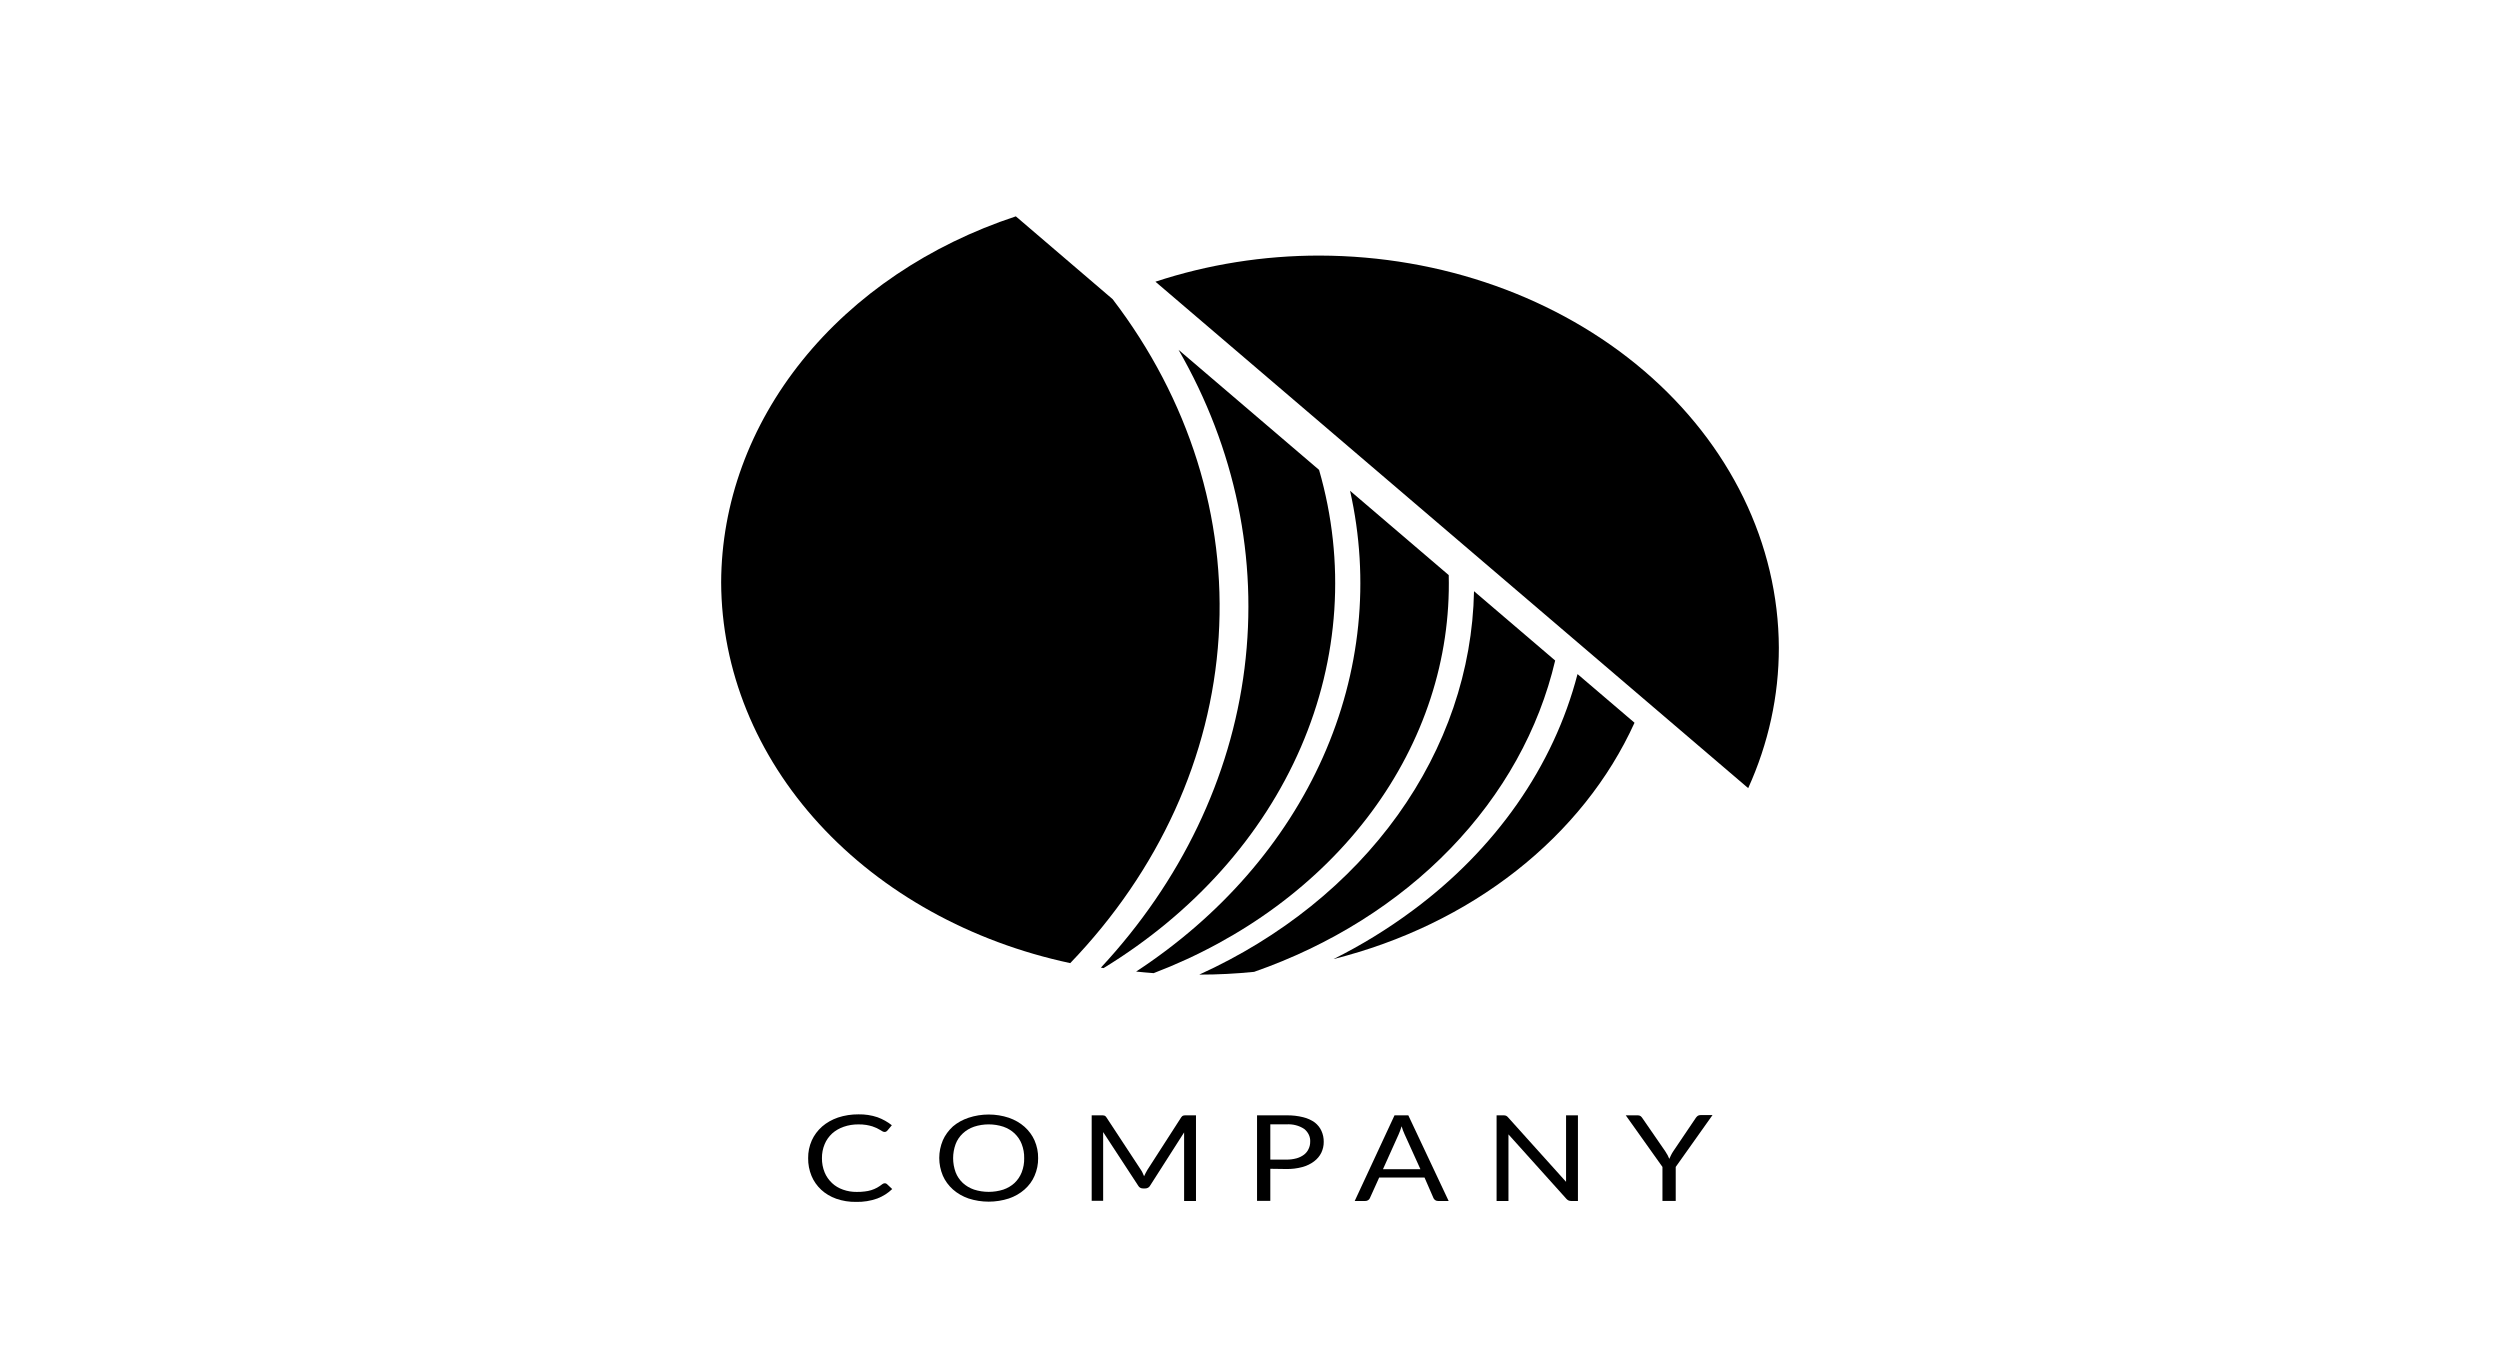
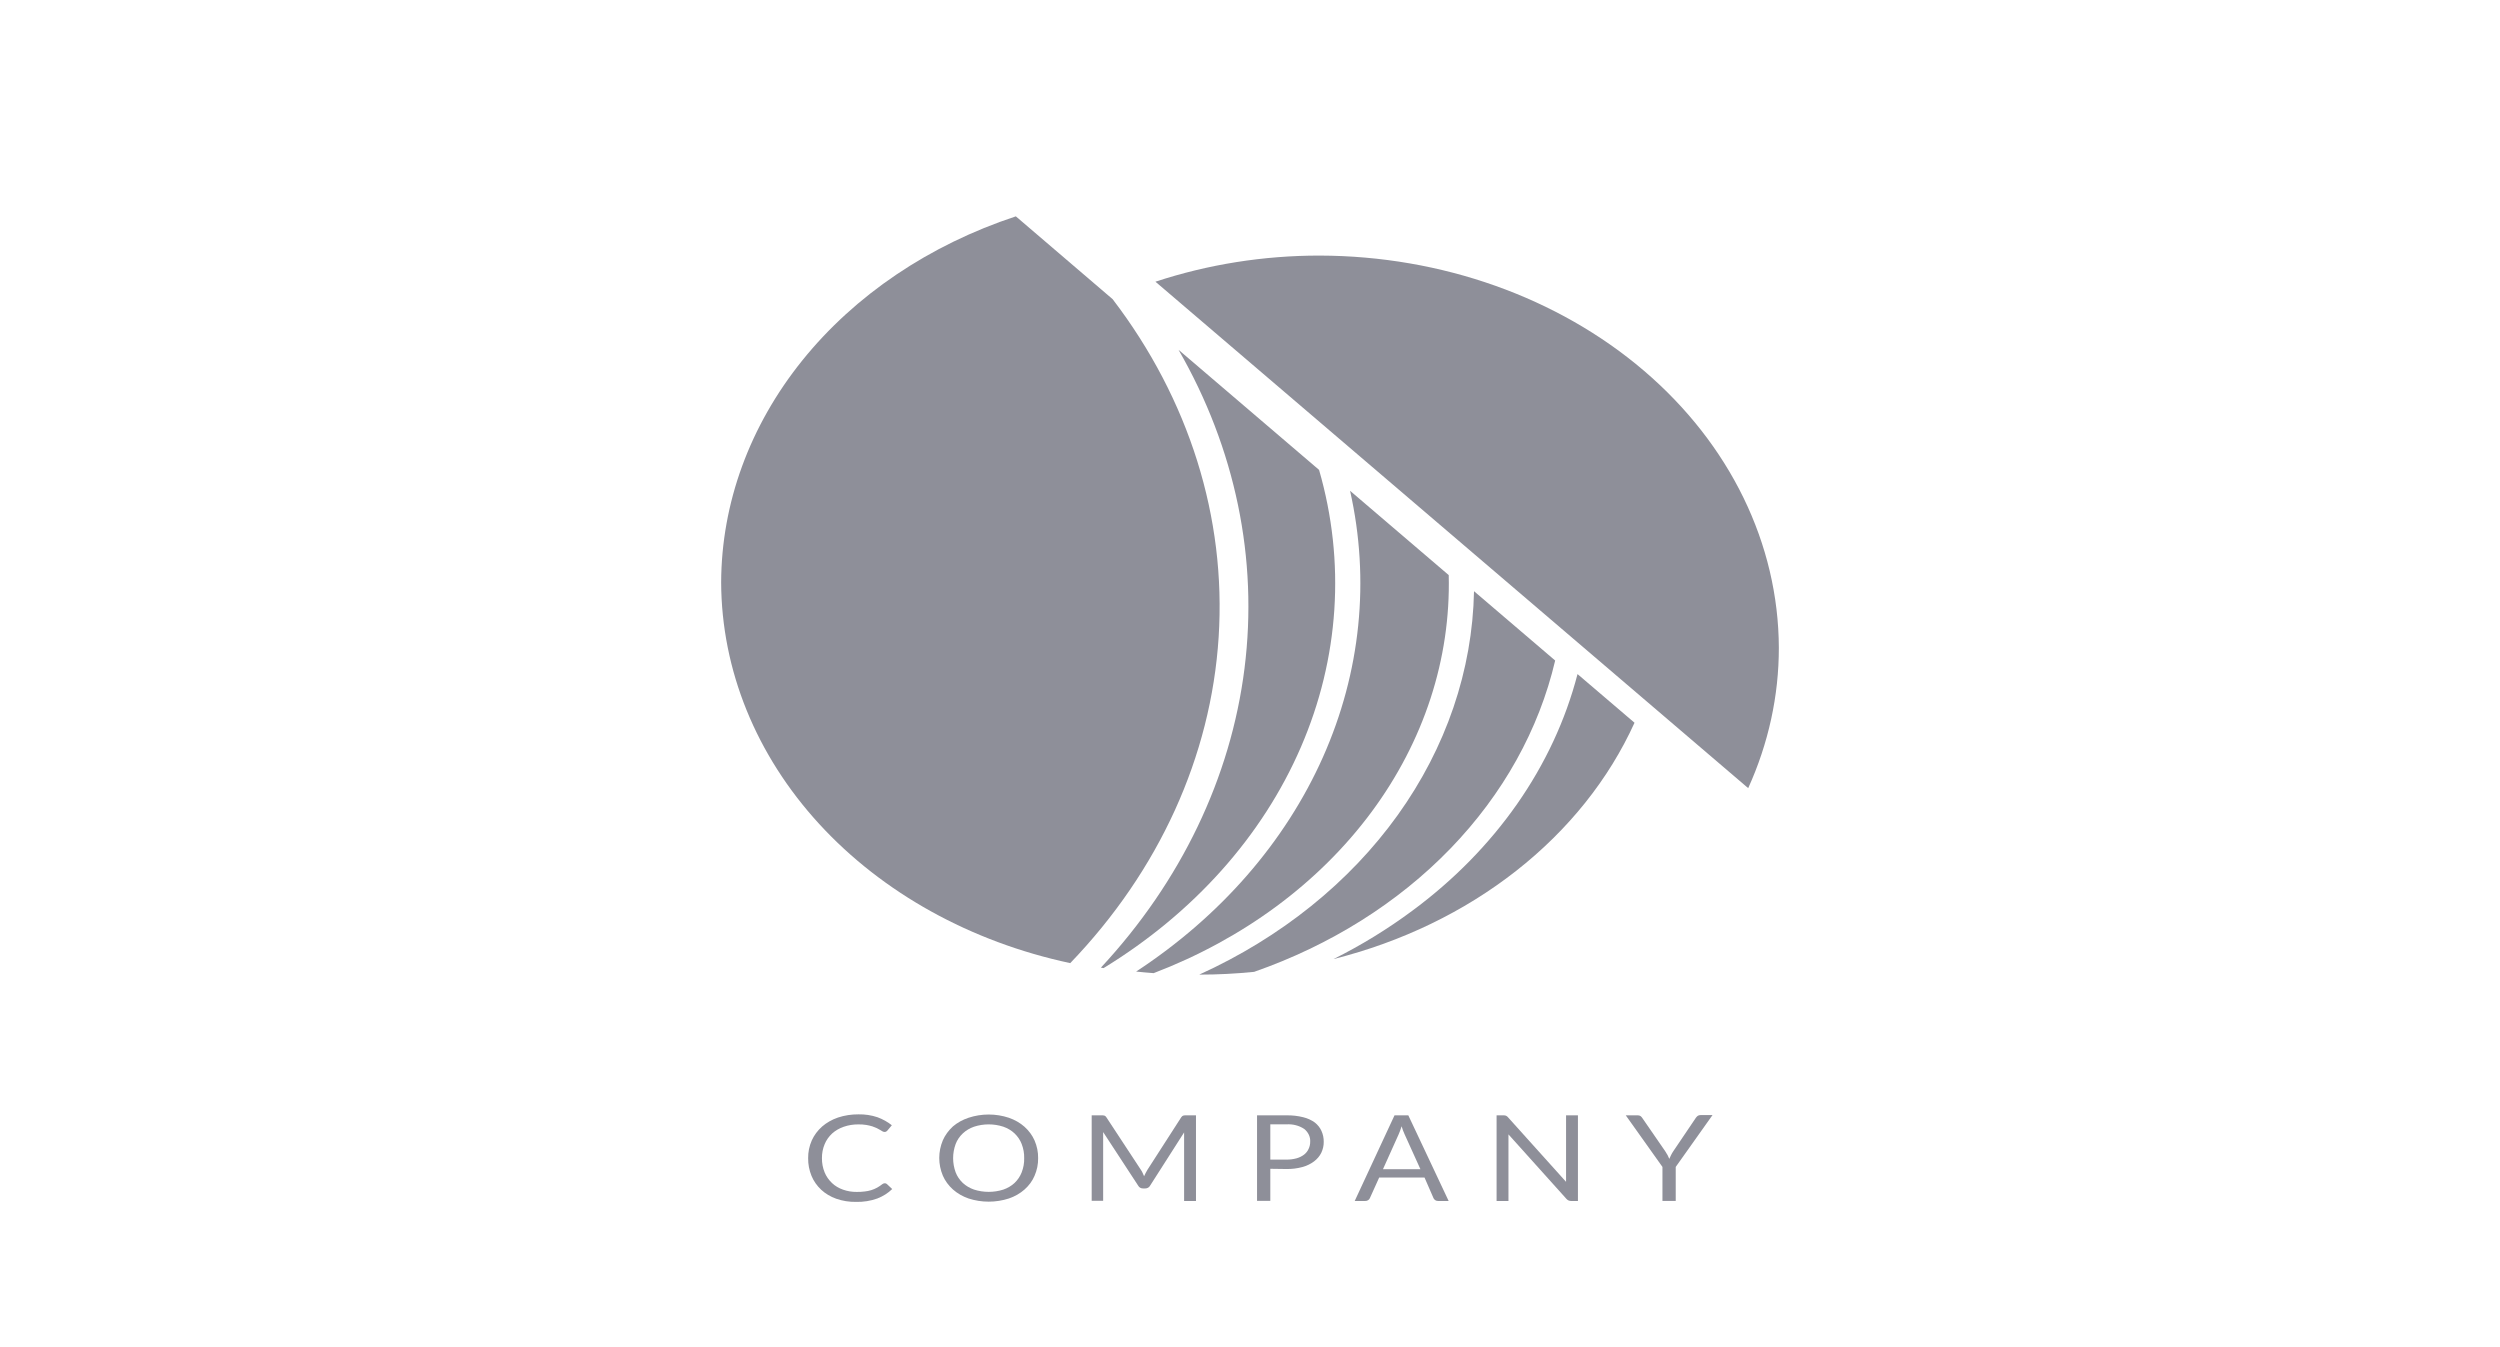
- <svg xmlns="http://www.w3.org/2000/svg" width="104" height="56" viewBox="0 0 104 56">
-   <path d="M36.81 49.223C36.826 49.224 36.842 49.227 36.856 49.232C36.871 49.238 36.884 49.246 36.895 49.256L37.116 49.464C36.945 49.632 36.733 49.766 36.495 49.858C36.217 49.958 35.916 50.006 35.615 49.999C35.331 50.004 35.049 49.959 34.786 49.867C34.55 49.783 34.337 49.656 34.163 49.495C33.985 49.328 33.848 49.132 33.76 48.919C33.663 48.682 33.615 48.432 33.619 48.181C33.615 47.928 33.666 47.677 33.771 47.44C33.867 47.226 34.013 47.03 34.199 46.864C34.387 46.702 34.612 46.574 34.861 46.489C35.133 46.399 35.422 46.355 35.714 46.357C35.985 46.352 36.254 46.393 36.506 46.478C36.725 46.559 36.925 46.671 37.1 46.81L36.915 47.032C36.902 47.047 36.886 47.061 36.868 47.072C36.846 47.085 36.82 47.091 36.793 47.089C36.765 47.087 36.737 47.079 36.713 47.065L36.614 47.006L36.476 46.931C36.416 46.903 36.354 46.878 36.291 46.857C36.209 46.832 36.125 46.813 36.04 46.798C35.931 46.781 35.821 46.773 35.711 46.775C35.501 46.773 35.293 46.806 35.098 46.874C34.917 46.937 34.753 47.031 34.618 47.152C34.48 47.281 34.374 47.431 34.306 47.596C34.228 47.783 34.19 47.981 34.193 48.181C34.19 48.383 34.228 48.584 34.306 48.775C34.373 48.938 34.478 49.088 34.613 49.216C34.739 49.336 34.896 49.429 35.071 49.49C35.251 49.554 35.444 49.586 35.639 49.584C35.752 49.586 35.865 49.579 35.976 49.565C36.158 49.546 36.333 49.492 36.487 49.407C36.564 49.364 36.637 49.315 36.705 49.261C36.733 49.238 36.771 49.224 36.81 49.223V49.223Z" />
-   <path d="M43.186 48.18C43.19 48.431 43.139 48.679 43.037 48.914C42.947 49.127 42.805 49.321 42.621 49.483C42.437 49.646 42.215 49.773 41.969 49.857C41.428 50.033 40.831 50.033 40.291 49.857C40.046 49.772 39.825 49.644 39.642 49.482C39.458 49.317 39.315 49.121 39.222 48.907C39.023 48.432 39.023 47.912 39.222 47.437C39.316 47.223 39.459 47.027 39.642 46.859C39.827 46.702 40.048 46.58 40.291 46.499C40.83 46.319 41.429 46.319 41.969 46.499C42.214 46.584 42.436 46.711 42.62 46.874C42.802 47.038 42.944 47.231 43.037 47.442C43.139 47.678 43.19 47.928 43.186 48.18ZM42.606 48.18C42.611 47.98 42.575 47.781 42.502 47.591C42.44 47.428 42.339 47.278 42.206 47.15C42.077 47.028 41.917 46.933 41.74 46.871C41.347 46.742 40.912 46.742 40.52 46.871C40.342 46.933 40.183 47.028 40.053 47.15C39.918 47.277 39.817 47.427 39.755 47.591C39.615 47.975 39.615 48.386 39.755 48.77C39.817 48.933 39.919 49.083 40.053 49.211C40.183 49.331 40.342 49.426 40.52 49.487C40.913 49.613 41.346 49.613 41.74 49.487C41.917 49.426 42.077 49.331 42.206 49.211C42.339 49.083 42.439 48.932 42.502 48.77C42.576 48.58 42.611 48.38 42.606 48.18V48.18Z" />
-   <path d="M47.536 48.799L47.594 48.931C47.617 48.884 47.636 48.841 47.658 48.799C47.679 48.754 47.703 48.711 47.73 48.669L49.14 46.478C49.168 46.44 49.193 46.417 49.22 46.41C49.258 46.4 49.297 46.396 49.336 46.398H49.753V49.961H49.259V47.341C49.259 47.308 49.259 47.27 49.259 47.23C49.256 47.19 49.256 47.149 49.259 47.108L47.84 49.329C47.822 49.363 47.793 49.391 47.757 49.41C47.721 49.43 47.679 49.44 47.636 49.44H47.556C47.513 49.441 47.471 49.431 47.434 49.411C47.398 49.391 47.369 49.363 47.352 49.329L45.891 47.094C45.891 47.136 45.891 47.179 45.891 47.221C45.891 47.264 45.891 47.301 45.891 47.334V49.954H45.414V46.398H45.831C45.87 46.396 45.909 46.4 45.947 46.41C45.981 46.424 46.008 46.448 46.024 46.478L47.465 48.671C47.493 48.712 47.517 48.755 47.536 48.799V48.799Z" />
-   <path d="M52.845 48.622V49.956H52.293V46.398H53.524C53.756 46.394 53.988 46.42 54.211 46.476C54.39 46.519 54.555 46.594 54.697 46.697C54.819 46.794 54.914 46.913 54.973 47.046C55.038 47.191 55.07 47.346 55.067 47.502C55.069 47.658 55.034 47.812 54.965 47.957C54.898 48.093 54.796 48.215 54.666 48.313C54.525 48.42 54.358 48.5 54.178 48.549C53.963 48.607 53.738 48.635 53.513 48.631L52.845 48.622ZM52.845 48.24H53.513C53.658 48.241 53.802 48.223 53.941 48.185C54.055 48.153 54.16 48.1 54.25 48.032C54.333 47.967 54.397 47.886 54.437 47.796C54.483 47.701 54.505 47.599 54.504 47.497C54.51 47.398 54.491 47.299 54.448 47.207C54.405 47.115 54.34 47.032 54.255 46.964C54.044 46.823 53.779 46.755 53.513 46.773H52.845V48.24Z" />
-   <path d="M60.264 49.961H59.828C59.785 49.963 59.742 49.951 59.707 49.928C59.676 49.906 59.651 49.878 59.635 49.846L59.26 48.985H57.374L56.985 49.846C56.971 49.877 56.947 49.905 56.916 49.926C56.881 49.95 56.837 49.963 56.792 49.961H56.356L58.012 46.398H58.586L60.264 49.961ZM57.532 48.638H59.089L58.432 47.188C58.381 47.078 58.34 46.967 58.307 46.853L58.244 47.039C58.225 47.096 58.203 47.148 58.183 47.19L57.532 48.638Z" />
-   <path d="M62.65 46.414C62.682 46.429 62.711 46.451 62.732 46.478L65.148 49.164C65.148 49.122 65.148 49.079 65.148 49.039C65.148 48.999 65.148 48.959 65.148 48.921V46.398H65.642V49.961H65.366C65.326 49.962 65.288 49.955 65.252 49.94C65.218 49.923 65.188 49.901 65.164 49.874L62.752 47.19C62.754 47.231 62.754 47.272 62.752 47.313C62.752 47.353 62.752 47.388 62.752 47.421V49.961H62.258V46.398H62.55C62.584 46.397 62.618 46.402 62.65 46.414V46.414Z" />
-   <path d="M69.71 48.544V49.959H69.158V48.544L67.632 46.398H68.126C68.168 46.395 68.211 46.406 68.245 46.428C68.275 46.451 68.3 46.478 68.319 46.508L69.274 47.893C69.313 47.952 69.346 48.006 69.374 48.058C69.401 48.11 69.423 48.159 69.443 48.209L69.514 48.056C69.541 47.999 69.573 47.945 69.608 47.893L70.549 46.499C70.569 46.471 70.594 46.446 70.621 46.423C70.654 46.399 70.697 46.386 70.74 46.388H71.24L69.71 48.544Z" />
-   <path d="M47.263 40.417C47.503 40.443 47.746 40.464 47.992 40.483C51.717 39.059 54.867 36.73 57.051 33.784C59.234 30.839 60.353 27.41 60.267 23.924L56.163 20.417C56.997 24.128 56.607 27.964 55.035 31.496C53.463 35.028 50.772 38.117 47.263 40.417V40.417Z" />
-   <path d="M45.797 40.254L45.908 40.273C49.658 37.981 52.517 34.781 54.115 31.086C55.714 27.391 55.978 23.372 54.873 19.547L49.027 14.552C51.392 18.658 52.344 23.253 51.772 27.803C51.2 32.353 49.128 36.67 45.797 40.254V40.254Z" />
-   <path d="M65.625 28.042C64.632 31.872 62.219 35.326 58.746 37.891C57.732 38.644 56.638 39.316 55.478 39.896C58.306 39.185 60.906 37.93 63.076 36.225C65.246 34.521 66.93 32.414 67.996 30.066L65.625 28.042Z" />
-   <path d="M64.695 27.478L61.319 24.594C61.254 27.883 60.16 31.096 58.15 33.901C56.14 36.706 53.287 39 49.888 40.544H49.905C50.662 40.544 51.419 40.505 52.171 40.429C55.347 39.321 58.154 37.559 60.339 35.299C62.524 33.039 64.021 30.352 64.695 27.478V27.478Z" />
-   <path d="M46.286 12.446L42.259 9C38.658 10.189 35.562 12.278 33.375 14.995C31.188 17.713 30.011 20.931 30 24.229V24.229C30.014 27.872 31.449 31.409 34.079 34.277C36.71 37.145 40.385 39.182 44.522 40.066C48.216 36.221 50.379 31.469 50.696 26.502C51.013 21.535 49.468 16.611 46.286 12.446V12.446Z" />
-   <path d="M74 26.948C73.985 22.625 71.969 18.482 68.391 15.425C64.813 12.368 59.964 10.645 54.904 10.632V10.632C52.566 10.63 50.247 10.999 48.066 11.719L72.725 32.787C73.569 30.925 74.001 28.945 74 26.948V26.948Z" />
+ <svg xmlns="http://www.w3.org/2000/svg" width="104" height="56" viewBox="0 0 104 56" fill="none">
+   <path d="M36.81 49.223C36.826 49.224 36.842 49.227 36.856 49.232C36.871 49.238 36.884 49.246 36.895 49.256L37.116 49.464C36.945 49.632 36.733 49.766 36.495 49.858C36.217 49.958 35.916 50.006 35.615 49.999C35.331 50.004 35.049 49.959 34.786 49.867C34.55 49.783 34.337 49.656 34.163 49.495C33.985 49.328 33.848 49.132 33.76 48.919C33.663 48.682 33.615 48.432 33.619 48.181C33.615 47.928 33.666 47.677 33.771 47.44C33.867 47.226 34.013 47.03 34.199 46.864C34.387 46.702 34.612 46.574 34.861 46.489C35.133 46.399 35.422 46.355 35.714 46.357C35.985 46.352 36.254 46.393 36.506 46.478C36.725 46.559 36.925 46.671 37.1 46.81L36.915 47.032C36.902 47.047 36.886 47.061 36.868 47.072C36.846 47.085 36.82 47.091 36.793 47.089C36.765 47.087 36.737 47.079 36.713 47.065L36.614 47.006L36.476 46.931C36.416 46.903 36.354 46.878 36.291 46.857C36.209 46.832 36.125 46.813 36.04 46.798C35.931 46.781 35.821 46.773 35.711 46.775C35.501 46.773 35.293 46.806 35.098 46.874C34.917 46.937 34.753 47.031 34.618 47.152C34.48 47.281 34.374 47.431 34.306 47.596C34.228 47.783 34.19 47.981 34.193 48.181C34.19 48.383 34.228 48.584 34.306 48.775C34.373 48.938 34.478 49.088 34.613 49.216C34.739 49.336 34.896 49.429 35.071 49.49C35.251 49.554 35.444 49.586 35.639 49.584C35.752 49.586 35.865 49.579 35.976 49.565C36.158 49.546 36.333 49.492 36.487 49.407C36.564 49.364 36.637 49.315 36.705 49.261C36.733 49.238 36.771 49.224 36.81 49.223V49.223Z" fill="#8E8F99" />
+   <path d="M43.186 48.18C43.19 48.431 43.139 48.679 43.037 48.914C42.947 49.127 42.805 49.321 42.621 49.483C42.437 49.646 42.215 49.773 41.969 49.857C41.428 50.033 40.831 50.033 40.291 49.857C40.046 49.772 39.825 49.644 39.642 49.482C39.458 49.317 39.315 49.121 39.222 48.907C39.023 48.432 39.023 47.912 39.222 47.437C39.316 47.223 39.459 47.027 39.642 46.859C39.827 46.702 40.048 46.58 40.291 46.499C40.83 46.319 41.429 46.319 41.969 46.499C42.214 46.584 42.436 46.711 42.62 46.874C42.802 47.038 42.944 47.231 43.037 47.442C43.139 47.678 43.19 47.928 43.186 48.18ZM42.606 48.18C42.611 47.98 42.575 47.781 42.502 47.591C42.44 47.428 42.339 47.278 42.206 47.15C42.077 47.028 41.917 46.933 41.74 46.871C41.347 46.742 40.912 46.742 40.52 46.871C40.342 46.933 40.183 47.028 40.053 47.15C39.918 47.277 39.817 47.427 39.755 47.591C39.615 47.975 39.615 48.386 39.755 48.77C39.817 48.933 39.919 49.083 40.053 49.211C40.183 49.331 40.342 49.426 40.52 49.487C40.913 49.613 41.346 49.613 41.74 49.487C41.917 49.426 42.077 49.331 42.206 49.211C42.339 49.083 42.439 48.932 42.502 48.77C42.576 48.58 42.611 48.38 42.606 48.18V48.18Z" fill="#8E8F99" />
+   <path d="M47.536 48.799L47.594 48.931C47.617 48.884 47.636 48.841 47.658 48.799C47.679 48.754 47.703 48.711 47.73 48.669L49.14 46.478C49.168 46.44 49.193 46.417 49.22 46.41C49.258 46.4 49.297 46.396 49.336 46.398H49.753V49.961H49.259V47.341C49.259 47.308 49.259 47.27 49.259 47.23C49.256 47.19 49.256 47.149 49.259 47.108L47.84 49.329C47.822 49.363 47.793 49.391 47.757 49.41C47.721 49.43 47.679 49.44 47.636 49.44H47.556C47.513 49.441 47.471 49.431 47.434 49.411C47.398 49.391 47.369 49.363 47.352 49.329L45.891 47.094C45.891 47.136 45.891 47.179 45.891 47.221C45.891 47.264 45.891 47.301 45.891 47.334V49.954H45.414V46.398H45.831C45.87 46.396 45.909 46.4 45.947 46.41C45.981 46.424 46.008 46.448 46.024 46.478L47.465 48.671C47.493 48.712 47.517 48.755 47.536 48.799V48.799Z" fill="#8E8F99" />
+   <path d="M52.845 48.622V49.956H52.293V46.398H53.524C53.756 46.394 53.988 46.42 54.211 46.476C54.39 46.519 54.555 46.594 54.697 46.697C54.819 46.794 54.914 46.913 54.973 47.046C55.038 47.191 55.07 47.346 55.067 47.502C55.069 47.658 55.034 47.812 54.965 47.957C54.898 48.093 54.796 48.215 54.666 48.313C54.525 48.42 54.358 48.5 54.178 48.549C53.963 48.607 53.738 48.635 53.513 48.631L52.845 48.622ZM52.845 48.24H53.513C53.658 48.241 53.802 48.223 53.941 48.185C54.055 48.153 54.16 48.1 54.25 48.032C54.333 47.967 54.397 47.886 54.437 47.796C54.483 47.701 54.505 47.599 54.504 47.497C54.51 47.398 54.491 47.299 54.448 47.207C54.405 47.115 54.34 47.032 54.255 46.964C54.044 46.823 53.779 46.755 53.513 46.773H52.845V48.24Z" fill="#8E8F99" />
+   <path d="M60.264 49.961H59.828C59.785 49.963 59.742 49.951 59.707 49.928C59.676 49.906 59.651 49.878 59.635 49.846L59.26 48.985H57.374L56.985 49.846C56.971 49.877 56.947 49.905 56.916 49.926C56.881 49.95 56.837 49.963 56.792 49.961H56.356L58.012 46.398H58.586L60.264 49.961ZM57.532 48.638H59.089L58.432 47.188C58.381 47.078 58.34 46.967 58.307 46.853L58.244 47.039C58.225 47.096 58.203 47.148 58.183 47.19L57.532 48.638Z" fill="#8E8F99" />
+   <path d="M62.65 46.414C62.682 46.429 62.711 46.451 62.732 46.478L65.148 49.164C65.148 49.122 65.148 49.079 65.148 49.039C65.148 48.999 65.148 48.959 65.148 48.921V46.398H65.642V49.961H65.366C65.326 49.962 65.288 49.955 65.252 49.94C65.218 49.923 65.188 49.901 65.164 49.874L62.752 47.19C62.754 47.231 62.754 47.272 62.752 47.313C62.752 47.353 62.752 47.388 62.752 47.421V49.961H62.258V46.398H62.55C62.584 46.397 62.618 46.402 62.65 46.414V46.414Z" fill="#8E8F99" />
+   <path d="M69.71 48.544V49.959H69.158V48.544L67.632 46.398H68.126C68.168 46.395 68.211 46.406 68.245 46.428C68.275 46.451 68.3 46.478 68.319 46.508L69.274 47.893C69.313 47.952 69.346 48.006 69.374 48.058C69.401 48.11 69.423 48.159 69.443 48.209L69.514 48.056C69.541 47.999 69.573 47.945 69.608 47.893L70.549 46.499C70.569 46.471 70.594 46.446 70.621 46.423C70.654 46.399 70.697 46.386 70.74 46.388H71.24L69.71 48.544Z" fill="#8E8F99" />
+   <path d="M47.263 40.417C47.503 40.443 47.746 40.464 47.992 40.483C51.717 39.059 54.867 36.73 57.051 33.784C59.234 30.839 60.353 27.41 60.267 23.924L56.163 20.417C56.997 24.128 56.607 27.964 55.035 31.496C53.463 35.028 50.772 38.117 47.263 40.417V40.417Z" fill="#8E8F99" />
+   <path d="M45.797 40.254L45.908 40.273C49.658 37.981 52.517 34.781 54.115 31.086C55.714 27.391 55.978 23.372 54.873 19.547L49.027 14.552C51.392 18.658 52.344 23.253 51.772 27.803C51.2 32.353 49.128 36.67 45.797 40.254V40.254Z" fill="#8E8F99" />
+   <path d="M65.625 28.042C64.632 31.872 62.219 35.326 58.746 37.891C57.732 38.644 56.638 39.316 55.478 39.896C58.306 39.185 60.906 37.93 63.076 36.225C65.246 34.521 66.93 32.414 67.996 30.066L65.625 28.042Z" fill="#8E8F99" />
+   <path d="M64.695 27.478L61.319 24.594C61.254 27.883 60.16 31.096 58.15 33.901C56.14 36.706 53.287 39 49.888 40.544H49.905C50.662 40.544 51.419 40.505 52.171 40.429C55.347 39.321 58.154 37.559 60.339 35.299C62.524 33.039 64.021 30.352 64.695 27.478V27.478Z" fill="#8E8F99" />
+   <path d="M46.286 12.446L42.259 9C38.658 10.189 35.562 12.278 33.375 14.995C31.188 17.713 30.011 20.931 30 24.229V24.229C30.014 27.872 31.449 31.409 34.079 34.277C36.71 37.145 40.385 39.182 44.522 40.066C48.216 36.221 50.379 31.469 50.696 26.502C51.013 21.535 49.468 16.611 46.286 12.446V12.446Z" fill="#8E8F99" />
+   <path d="M74 26.948C73.985 22.625 71.969 18.482 68.391 15.425C64.813 12.368 59.964 10.645 54.904 10.632V10.632C52.566 10.63 50.247 10.999 48.066 11.719L72.725 32.787C73.569 30.925 74.001 28.945 74 26.948V26.948Z" fill="#8E8F99" />
</svg>
